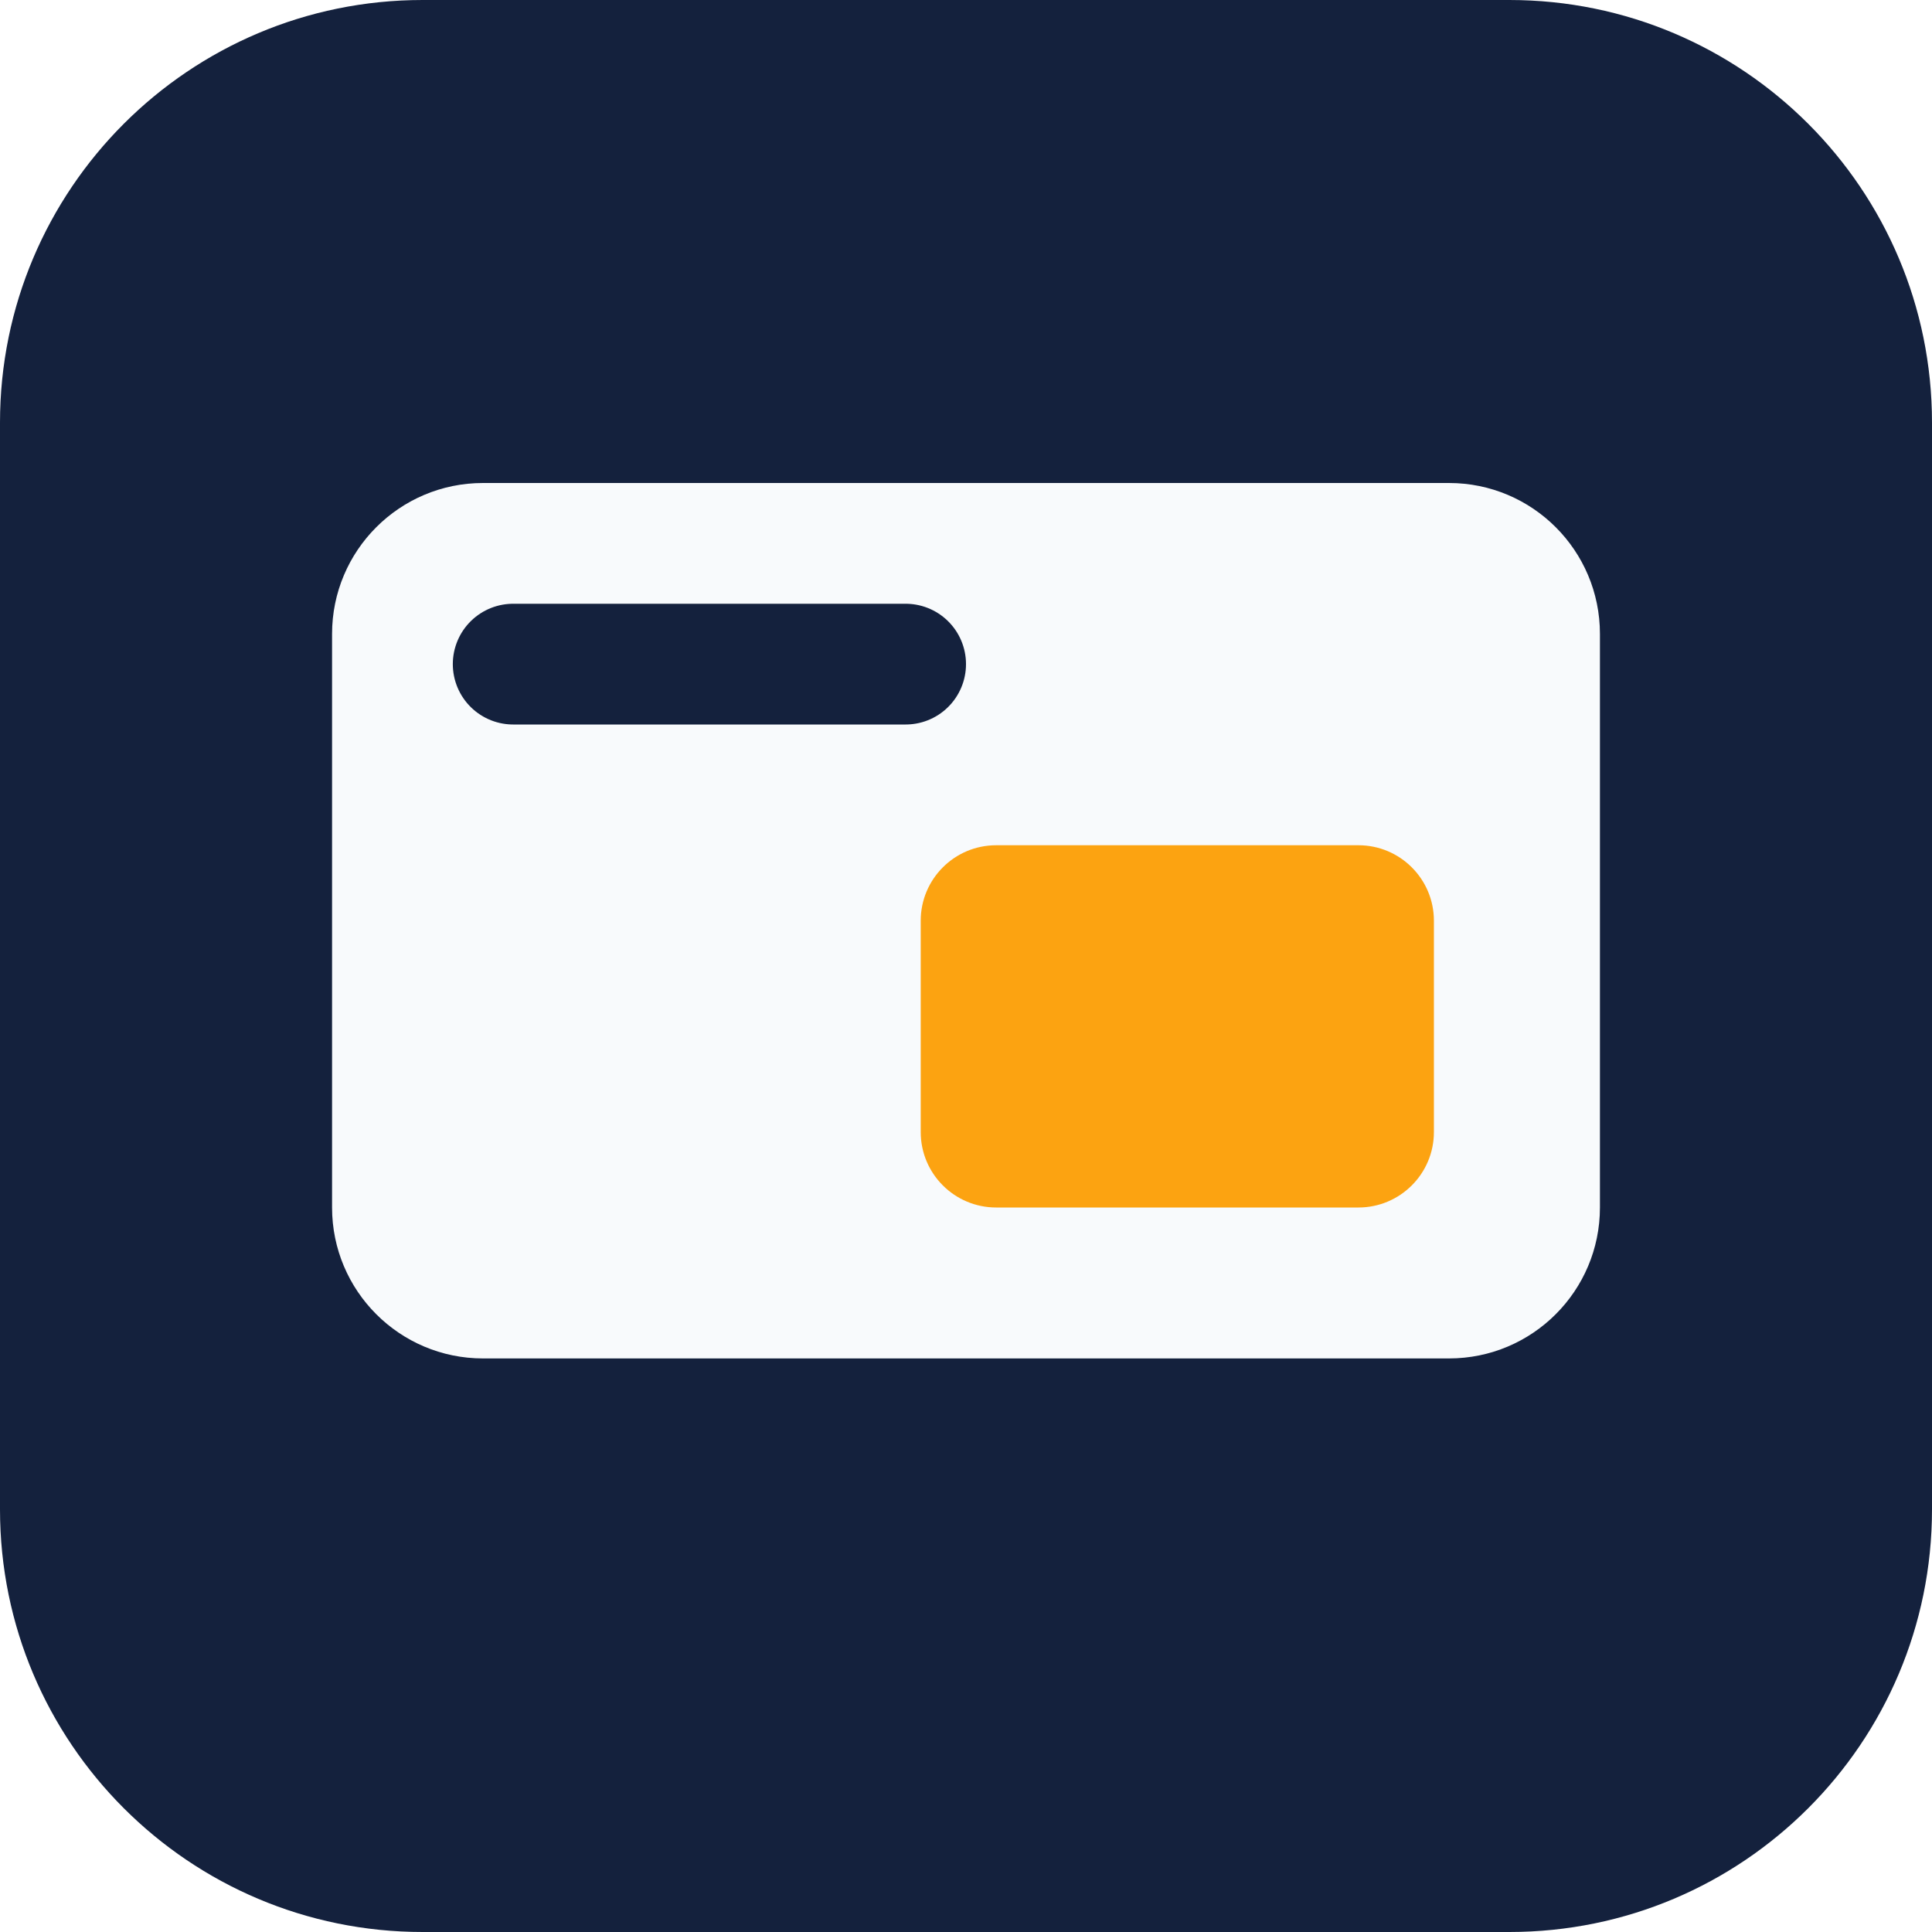
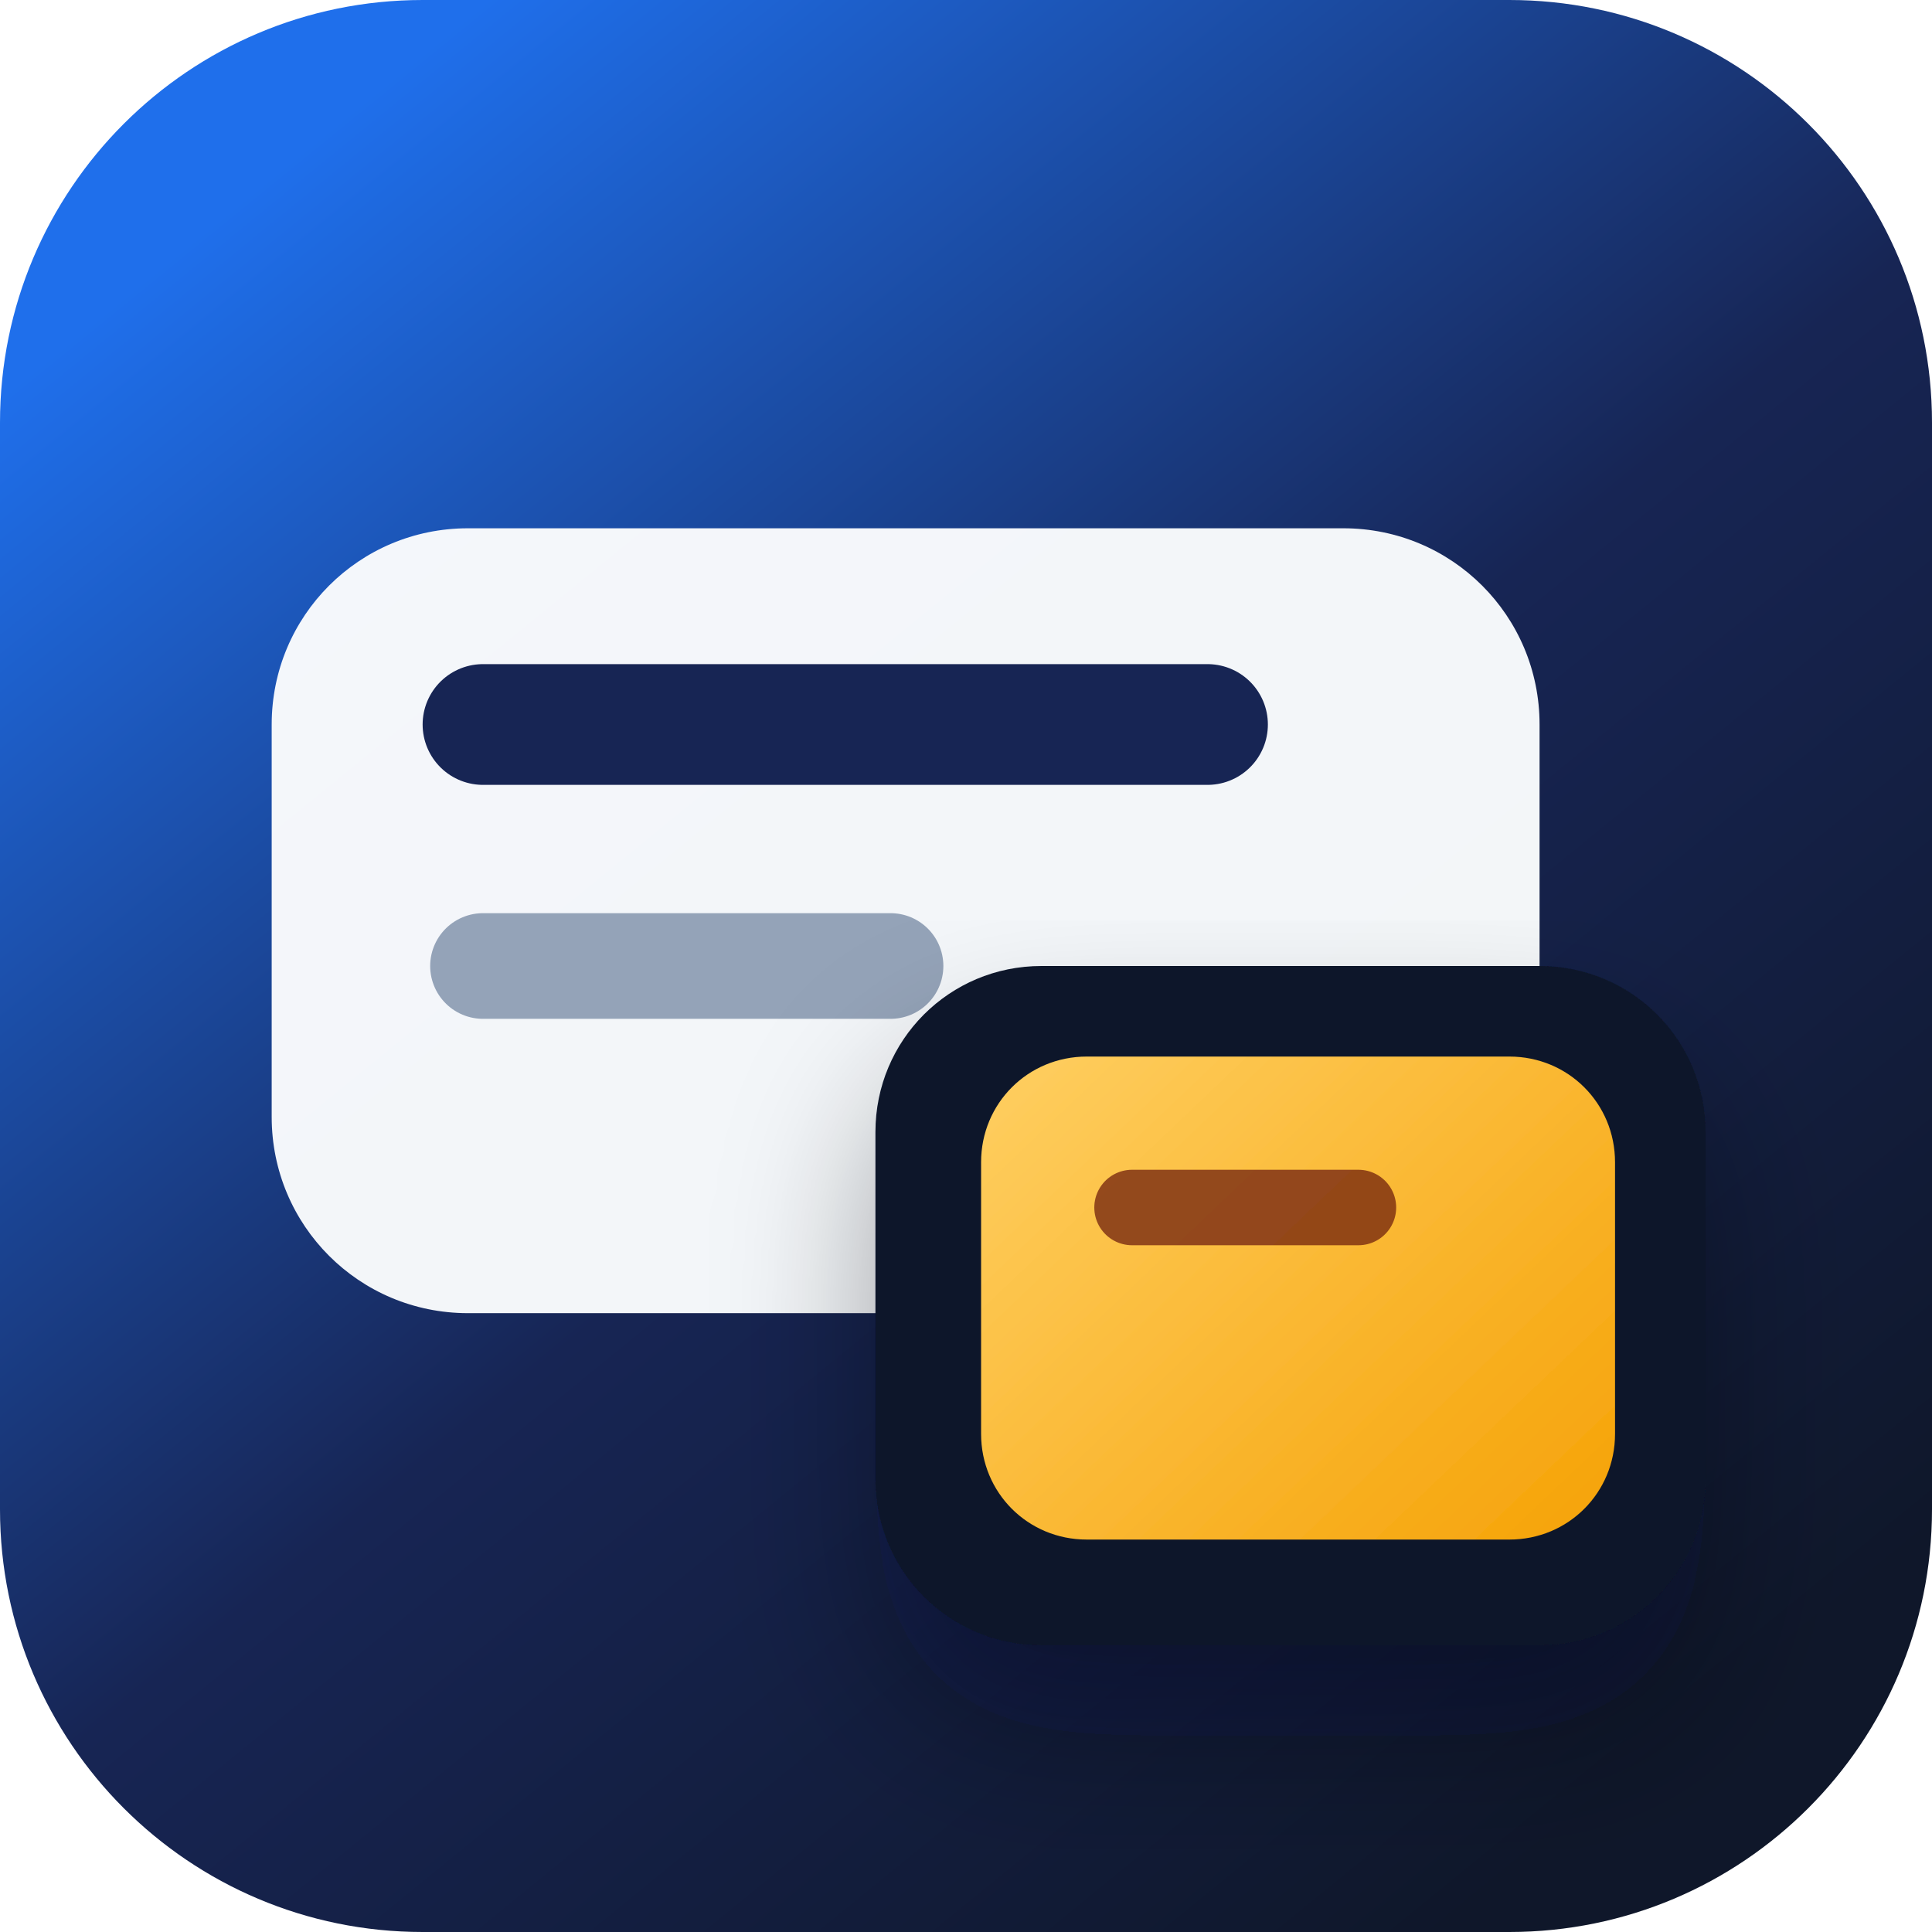
<svg xmlns="http://www.w3.org/2000/svg" viewBox="0 0 128 128">
-   <rect width="128" height="128" rx="28" fill="#14213d" />
-   <rect x="22" y="32" width="84" height="58" rx="10" fill="#f8fafc" />
-   <rect x="61" y="56" width="34" height="24" rx="5" fill="#fca311" />
-   <path d="M34 44h26" stroke="#14213d" stroke-width="8" stroke-linecap="round" />
+   <defs>
+     <linearGradient id="tile" x1="20" y1="10" x2="108" y2="118" gradientUnits="userSpaceOnUse">
+       <stop offset="0" stop-color="#1f6feb" />
+       <stop offset="0.52" stop-color="#172554" />
+       <stop offset="1" stop-color="#0f172a" />
+     </linearGradient>
+     <linearGradient id="pip" x1="70" y1="62" x2="110" y2="104" gradientUnits="userSpaceOnUse">
+       <stop offset="0" stop-color="#ffd166" />
+       <stop offset="1" stop-color="#f59f00" />
+     </linearGradient>
+     <filter id="soft-shadow" x="-20%" y="-20%" width="140%" height="150%">
+       <feDropShadow dx="0" dy="6" stdDeviation="5" flood-color="#020617" flood-opacity="0.34" />
+     </filter>
+   </defs>
+   <rect width="128" height="128" rx="28" fill="url(#tile)" />
+   <path d="M31 35h58c7.2 0 13 5.8 13 13v26c0 7.2-5.8 13-13 13H31c-7.2 0-13-5.8-13-13V48c0-7.2 5.8-13 13-13Z" fill="#f8fafc" opacity="0.98" />
+   <path d="M32 48h48" stroke="#172554" stroke-width="8" stroke-linecap="round" />
+   <path d="M32 64h27" stroke="#94a3b8" stroke-width="7" stroke-linecap="round" />
+   <g filter="url(#soft-shadow)">
+     <path d="M69 64h33c6.1 0 11 4.9 11 11v23c0 6.1-4.9 11-11 11H69c-6.1 0-11-4.9-11-11V75c0-6.1 4.9-11 11-11Z" fill="#0f172a" />
+     <path d="M72 70h28c3.9 0 7 3.1 7 7v18c0 3.9-3.1 7-7 7H72c-3.9 0-7-3.1-7-7V77c0-3.9 3.1-7 7-7Z" fill="url(#pip)" />
+     <path d="M75 80h15" stroke="#7c2d12" stroke-width="5" stroke-linecap="round" opacity="0.82" />
+   </g>
</svg>
